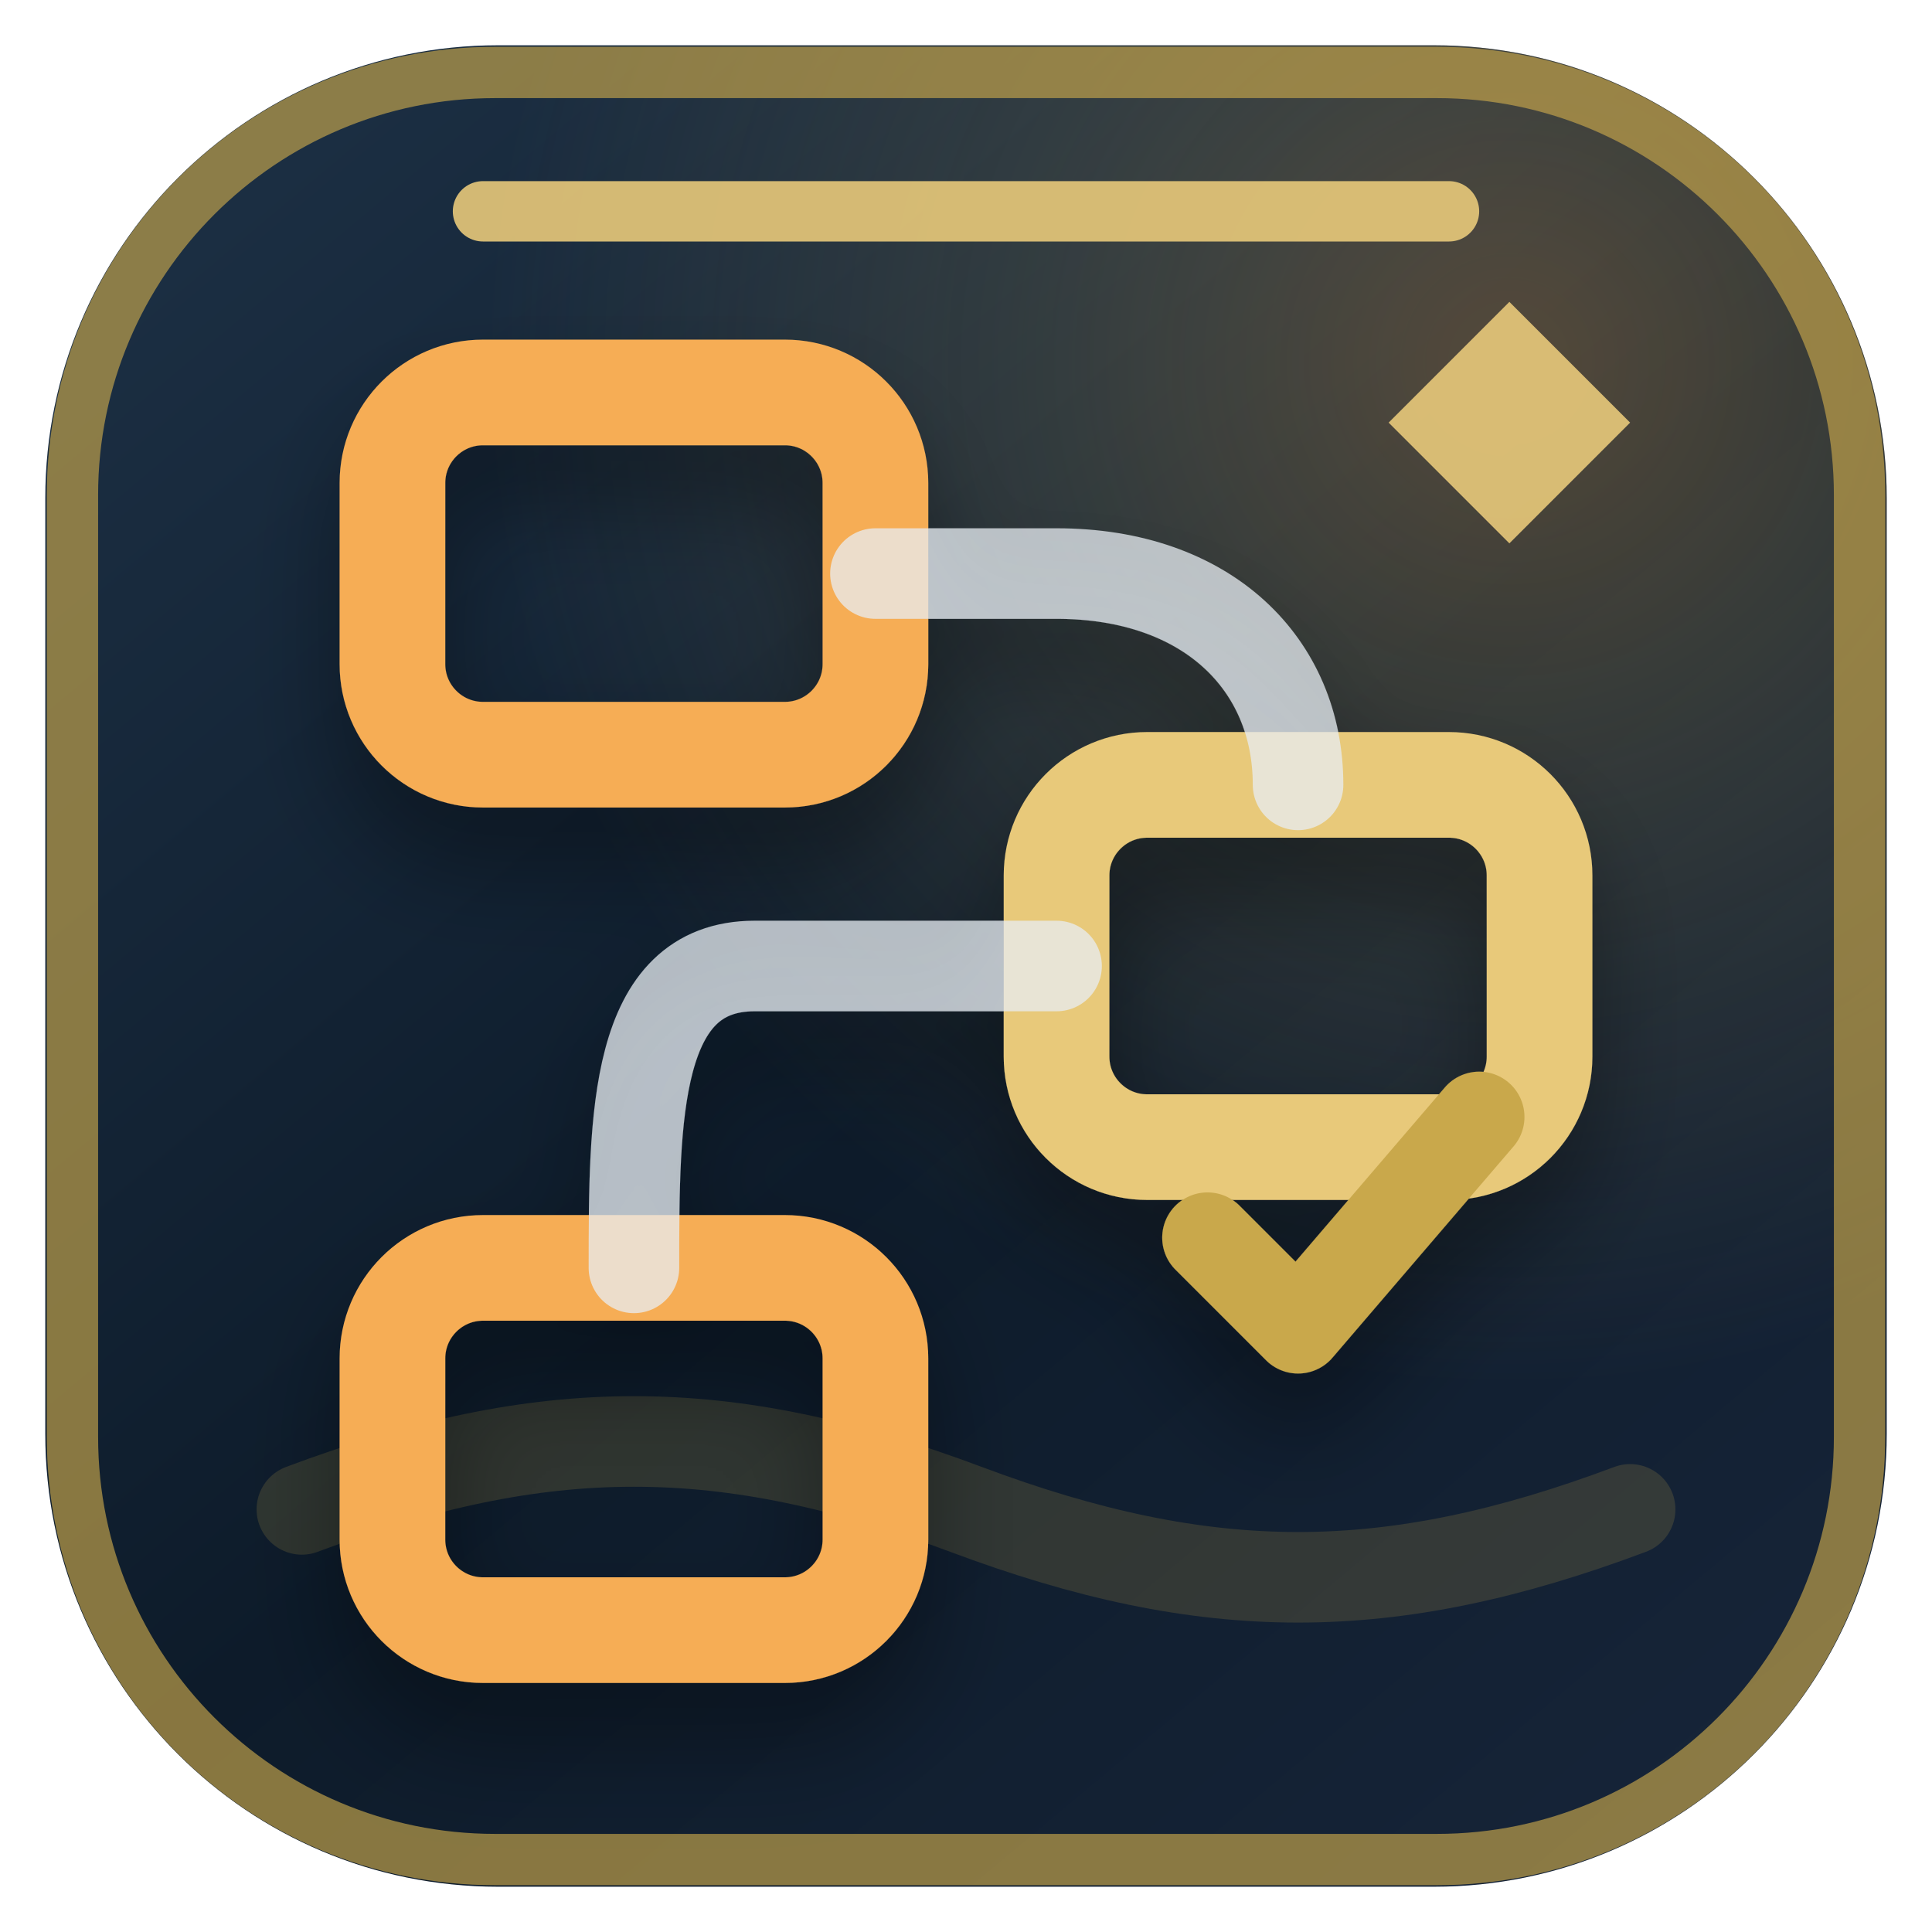
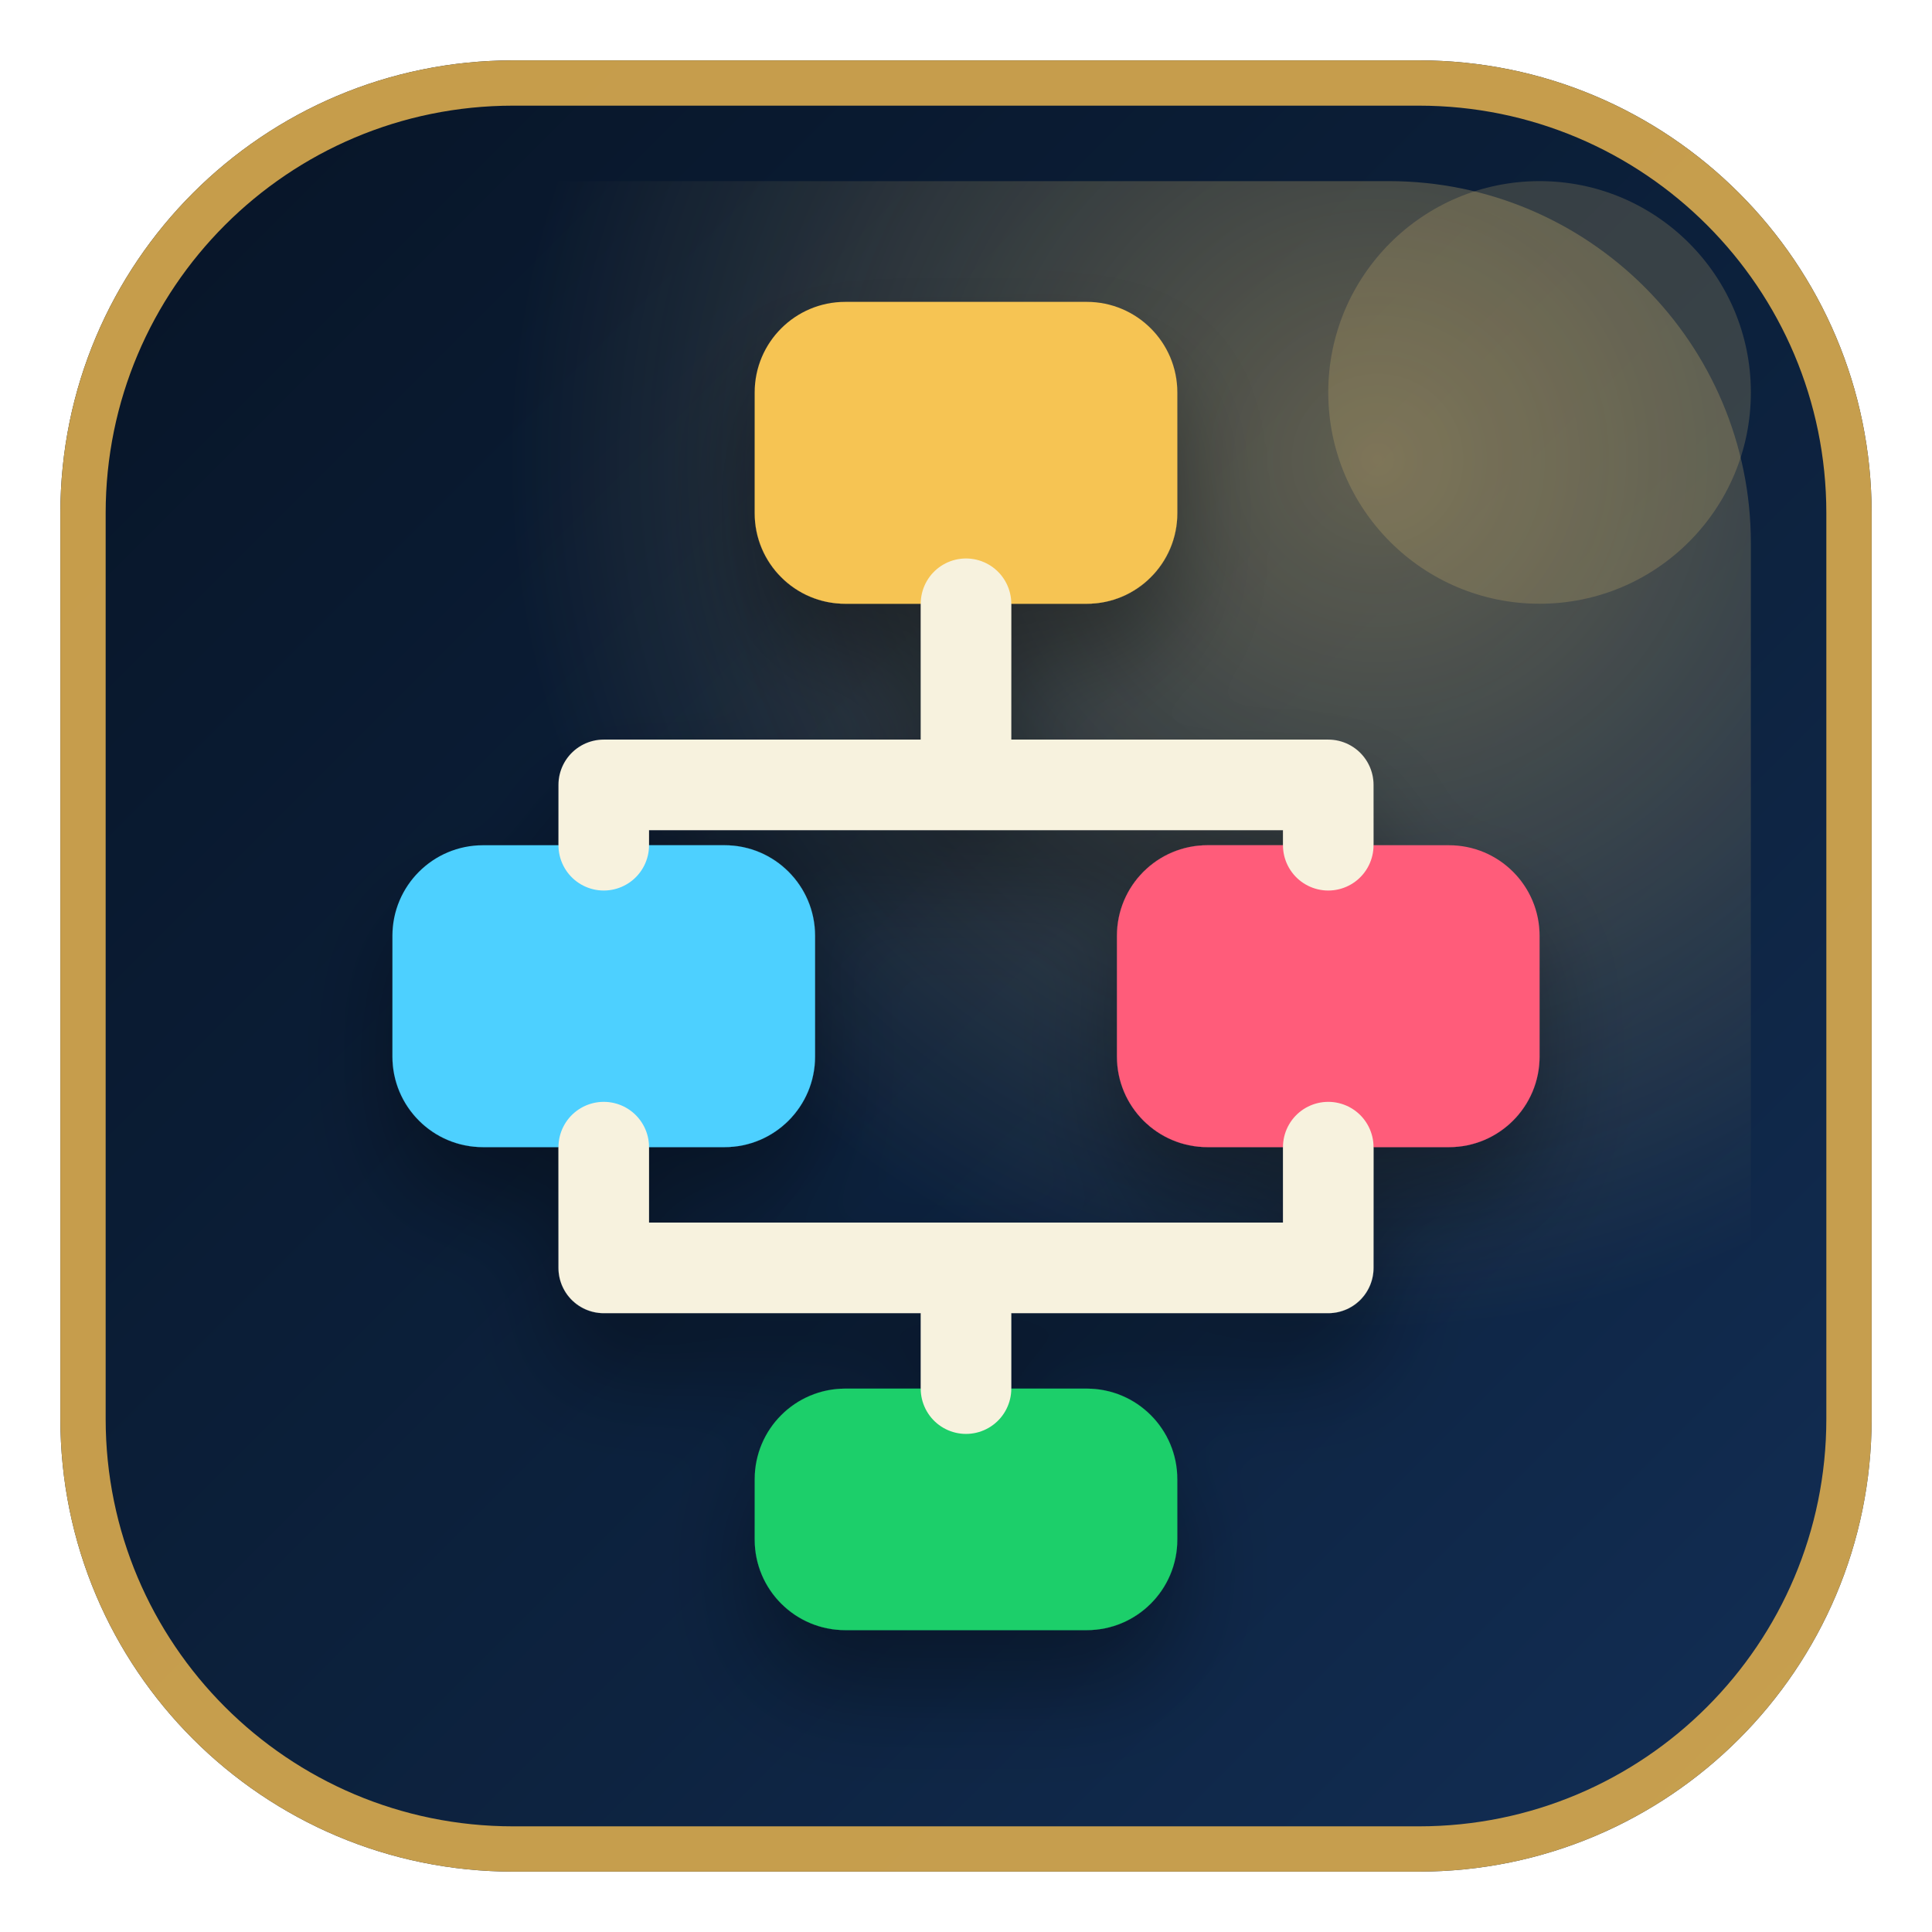
- <svg xmlns="http://www.w3.org/2000/svg" viewBox="0 0 64 64" role="img" aria-label="Procedimentos POP — símbolo BIF">
+ <svg xmlns="http://www.w3.org/2000/svg" viewBox="0 0 64 64" role="img" aria-label="procedimentos-pop">
  <defs>
-     <linearGradient id="bg" x1="10" y1="5" x2="56" y2="60" gradientUnits="userSpaceOnUse">
-       <stop offset="0" stop-color="#1b2e42" />
-       <stop offset="0.52" stop-color="#0d1b2a" />
-       <stop offset="1" stop-color="#162438" />
+     <linearGradient id="bg" x1="0" y1="0" x2="1" y2="1">
+       <stop offset="0" stop-color="#071426" />
+       <stop offset="0.62" stop-color="#0d2340" />
+       <stop offset="1" stop-color="#132f57" />
    </linearGradient>
-     <radialGradient id="glow" cx="50" cy="12" r="34" gradientUnits="userSpaceOnUse">
-       <stop offset="0" stop-color="#f6ad55" stop-opacity="0.30" />
-       <stop offset="0.45" stop-color="#e8c97a" stop-opacity="0.15" />
-       <stop offset="1" stop-color="#e8c97a" stop-opacity="0" />
+     <radialGradient id="glow" cx="76%" cy="18%" r="55%">
+       <stop offset="0" stop-color="#ffd67a" stop-opacity="0.35" />
+       <stop offset="1" stop-color="#ffd67a" stop-opacity="0" />
    </radialGradient>
-     <filter id="soft" x="-20%" y="-20%" width="140%" height="140%">
-       <feDropShadow dx="0" dy="2" stdDeviation="1.6" flood-color="#000000" flood-opacity="0.35" />
+     <filter id="shadow" x="-20%" y="-20%" width="140%" height="140%">
+       <feDropShadow dx="0" dy="2" stdDeviation="1.6" flood-color="#000" flood-opacity="0.34" />
    </filter>
  </defs>
-   <rect x="1.5" y="1.5" width="61" height="61" rx="15" fill="url(#bg)" />
-   <rect x="1.5" y="1.5" width="61" height="61" rx="15" fill="url(#glow)" />
-   <rect x="2.4" y="2.4" width="59.2" height="59.2" rx="14" fill="none" stroke="#c9a84c" stroke-opacity="0.65" stroke-width="1.7" />
-   <path d="M16 7h32" stroke="#e8c97a" stroke-opacity="0.9" stroke-width="2" stroke-linecap="round" />
-   <path d="M50 10l4 4-4 4-4-4z" fill="#e8c97a" fill-opacity="0.9" />
-   <path d="M10 50c8-3 14-3 22 0s14 3 22 0" fill="none" stroke="#c9a84c" stroke-opacity="0.18" stroke-width="3" stroke-linecap="round" />
-   <g filter="url(#soft)" stroke-linecap="round" stroke-linejoin="round">
-     <rect x="13" y="13" width="16" height="12" rx="3" fill="none" stroke="#f6ad55" stroke-width="3.5" />
-     <rect x="35" y="26" width="16" height="12" rx="3" fill="none" stroke="#e8c97a" stroke-width="3.5" />
-     <rect x="13" y="42" width="16" height="12" rx="3" fill="none" stroke="#f6ad55" stroke-width="3.5" />
-     <path d="M29 19h6c5 0 8 3 8 7M35 32H25c-4 0-4 5-4 10" fill="none" stroke="#e8edf3" stroke-opacity=".75" stroke-width="3" stroke-linecap="round" />
-     <path d="M40 41l3 3 6-7" fill="none" stroke="#c9a84c" stroke-width="3" stroke-linecap="round" stroke-linejoin="round" />
+   <rect x="2" y="2" width="60" height="60" rx="15" fill="url(#bg)" />
+   <rect x="2.75" y="2.75" width="58.5" height="58.5" rx="14.25" fill="none" stroke="#d6a84e" stroke-width="1.5" opacity="0.92" />
+   <rect x="6" y="6" width="52" height="52" rx="12" fill="url(#glow)" />
+   <circle cx="51" cy="13" r="7" fill="#ffd67a" opacity="0.18" />
+   <g filter="url(#shadow)">
+     <rect x="25" y="10" width="14" height="10" rx="3" fill="#f6c453" />
+     <rect x="13" y="28" width="14" height="10" rx="3" fill="#4dd0ff" />
+     <rect x="37" y="28" width="14" height="10" rx="3" fill="#ff5c7a" />
+     <rect x="25" y="46" width="14" height="8" rx="3" fill="#1fcf6b" />
+     <path d="M32 20v6M20 38v4h12v4M44 38v4H32M32 20v6h12v2M32 26H20v2" fill="none" stroke="#f7f2de" stroke-width="3" stroke-linecap="round" stroke-linejoin="round" />
  </g>
</svg>
